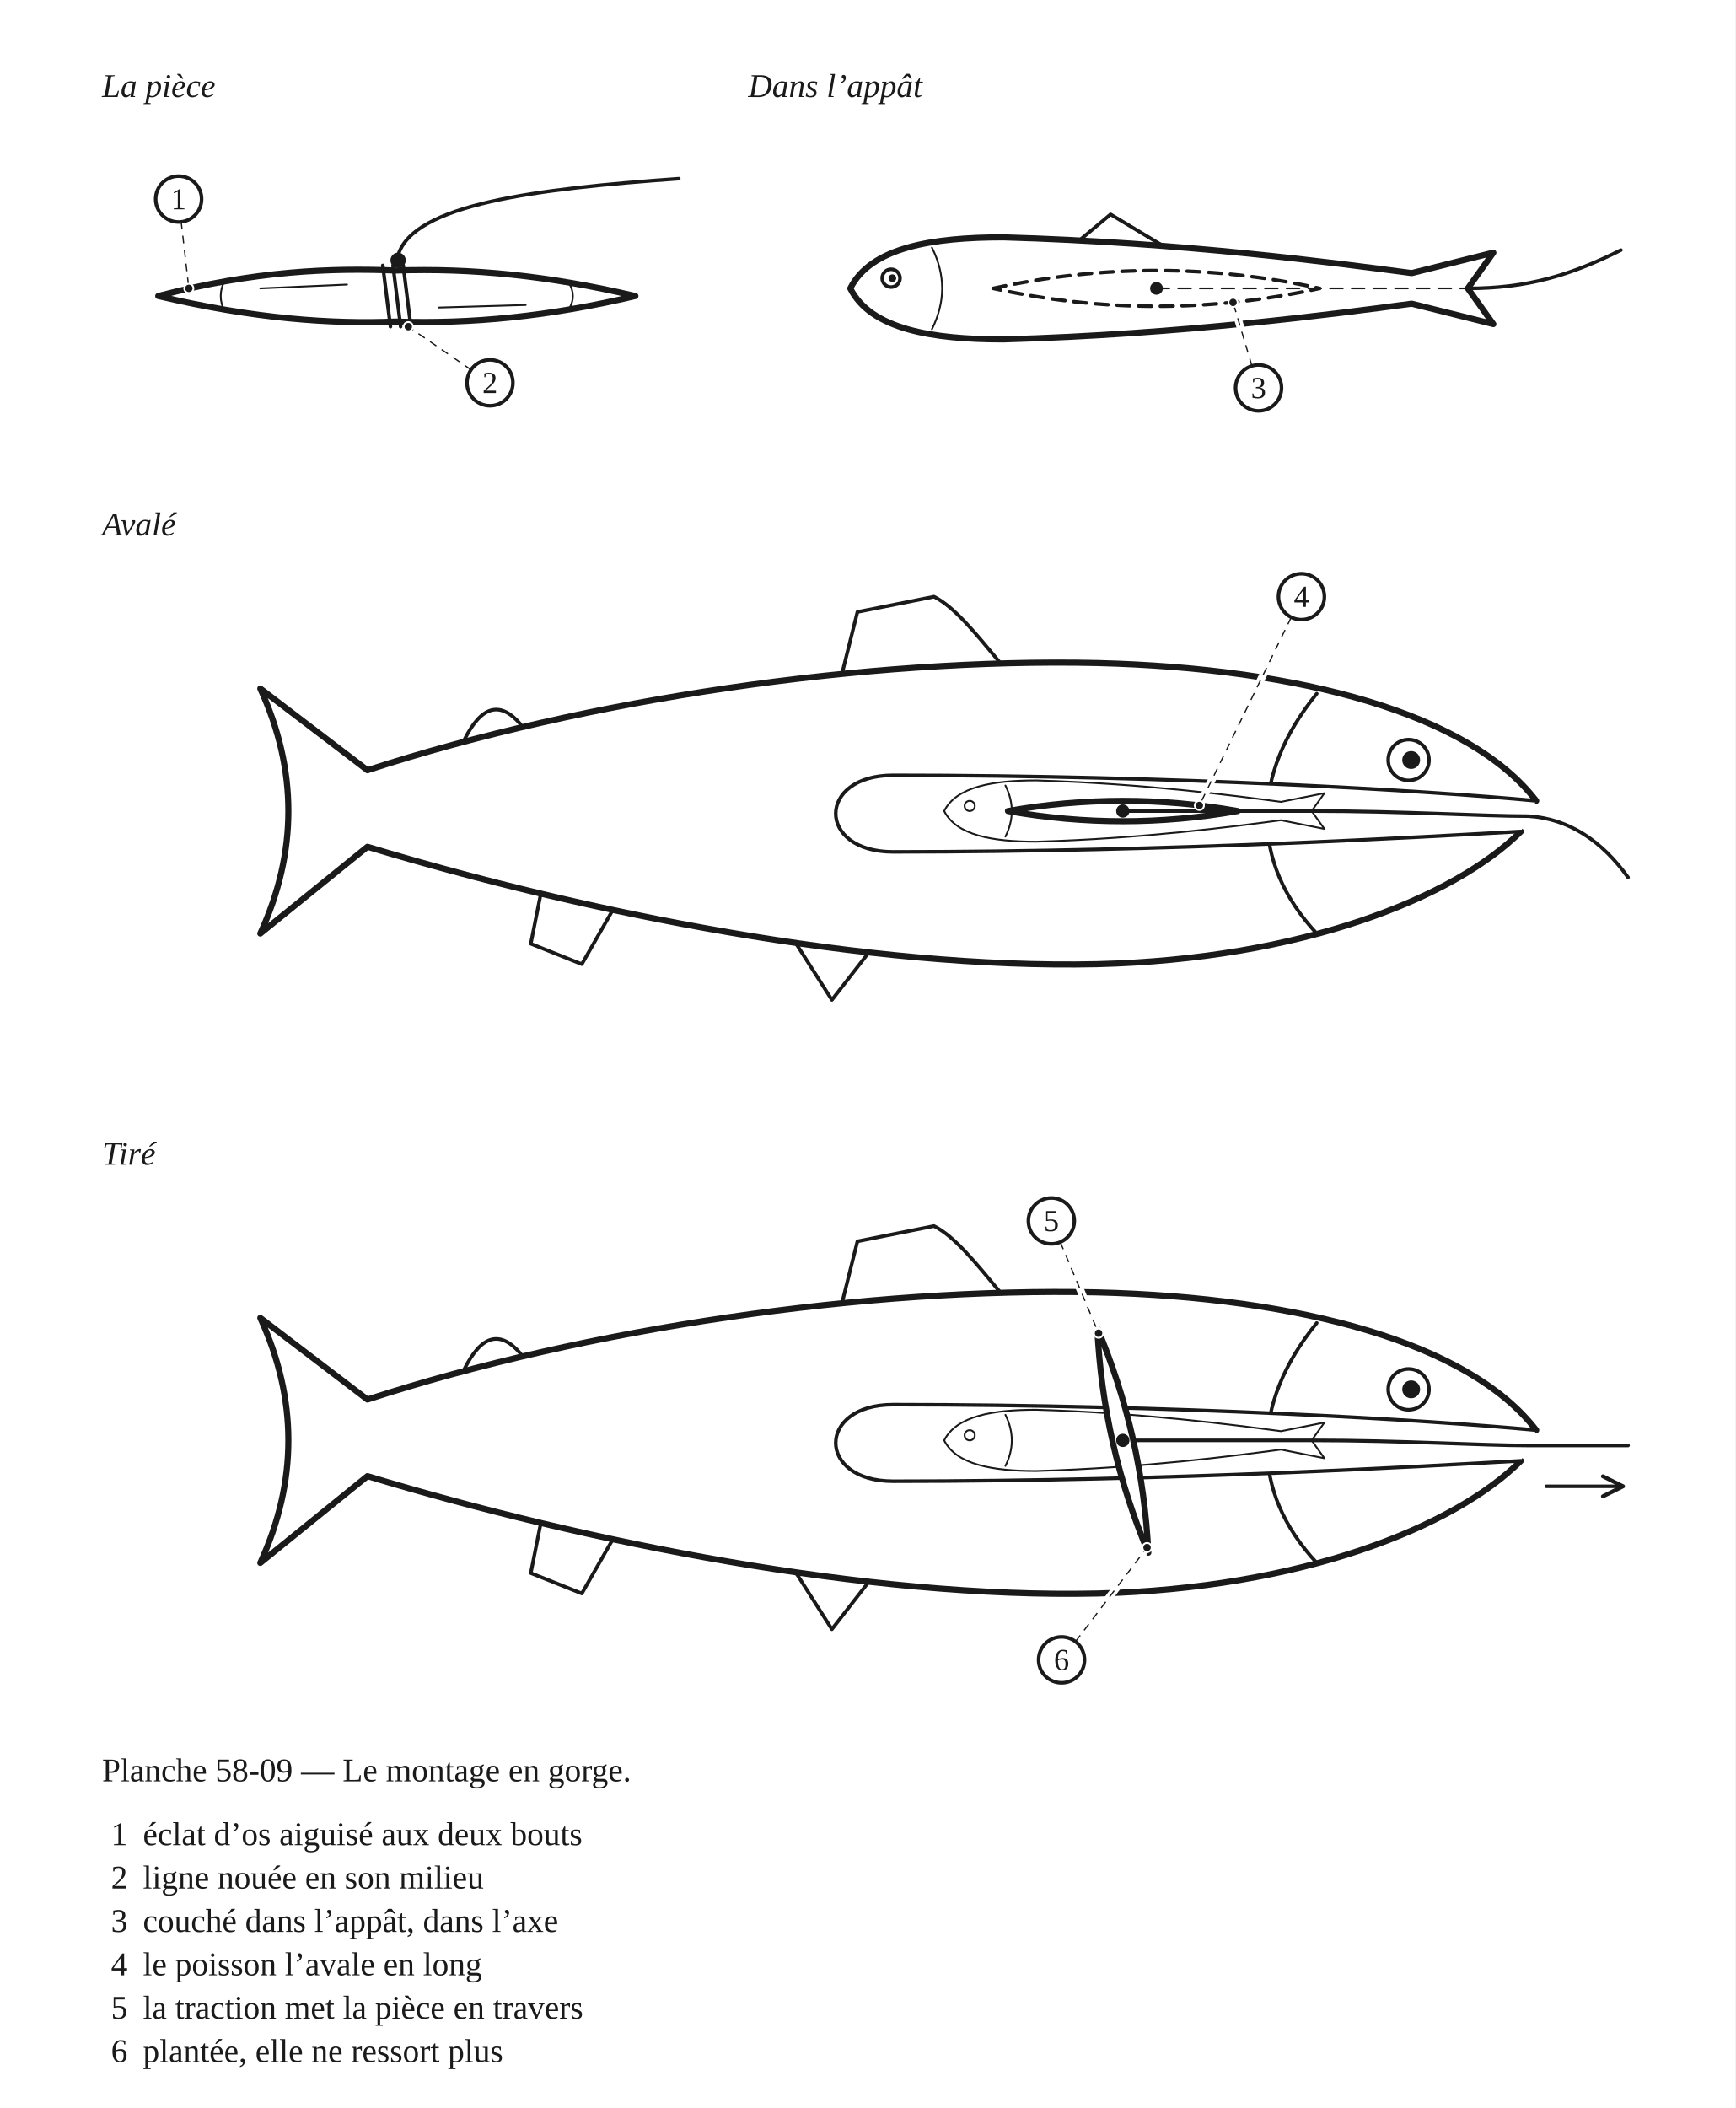
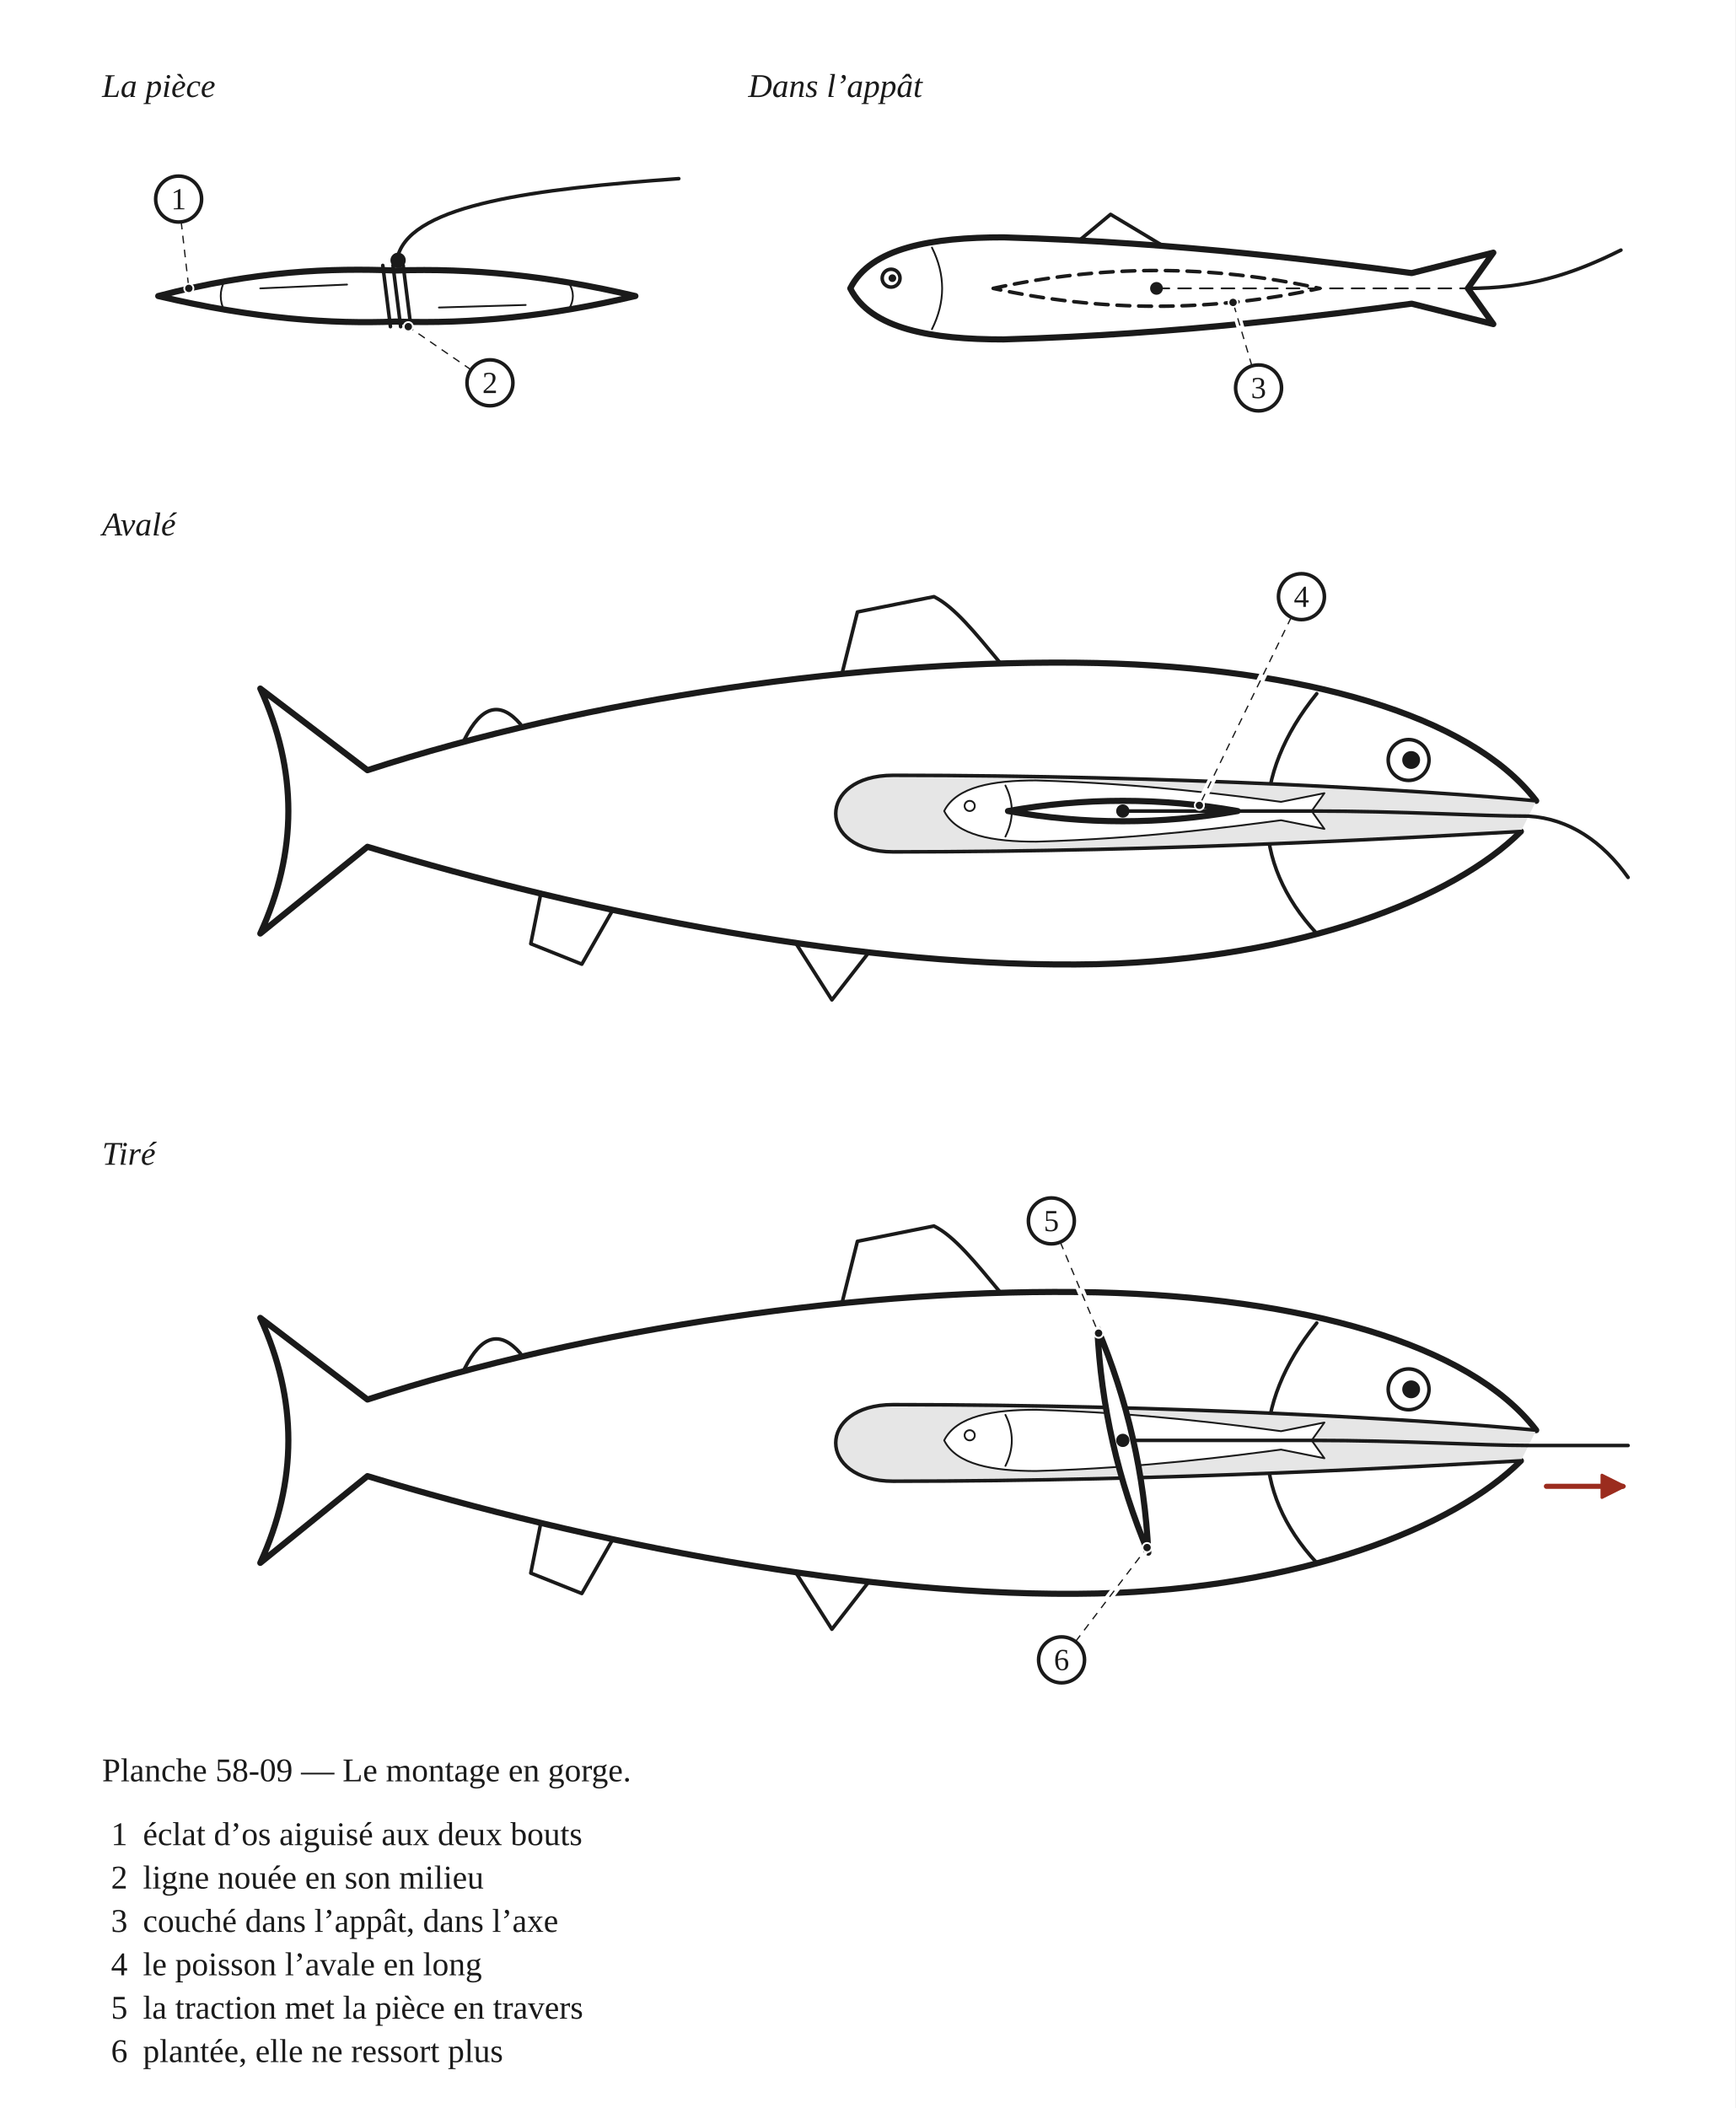
<svg xmlns="http://www.w3.org/2000/svg" width="680" height="826" viewBox="0 0 680 826" role="img">
  <defs>
-     <marker id="fl" viewBox="0 0 10 10" refX="9" refY="5" markerWidth="7" markerHeight="7" orient="auto-start-reverse">
-       <path d="M1 1 L9 5 L1 9" fill="none" stroke="#1A1A1A" stroke-width="1.6" stroke-linecap="round" stroke-linejoin="round" />
+     <marker id="fl-r" viewBox="0 0 10 10" refX="8.5" refY="5" markerWidth="5.5" markerHeight="5.5" orient="auto-start-reverse">
+       <path d="M1 1 L9 5 L1 9 Z" fill="#9B2C1E" stroke="#9B2C1E" stroke-width="1" stroke-linejoin="round" />
    </marker>
  </defs>
  <rect x="0" y="0" width="680" height="826" fill="#FFFFFF" />
  <text x="40" y="38" font-family="Georgia, 'Times New Roman', serif" font-size="13" font-style="italic" fill="#1A1A1A">La pièce</text>
  <g transform="translate(40 46)" data-vue="piece">
    <g transform="translate(0 10)">
      <path d="M 22 60 C 60 50 90 49 115 50 C 145 49 175 52 209 60 C 175 68 145 71 115 70 C 90 71 60 69 22 60 Z" fill="#FFFFFF" stroke="none" />
      <path d="M 22 60 C 60 50 90 49 115 50 C 145 49 175 52 209 60 C 175 68 145 71 115 70 C 90 71 60 69 22 60 Z" fill="none" stroke="#1A1A1A" stroke-width="2.4" stroke-linejoin="round" stroke-linecap="round" />
      <path d="M 48 54 Q 45 60 48 66" fill="none" stroke="#1A1A1A" stroke-width="0.7" stroke-linejoin="round" stroke-linecap="round" />
      <path d="M 183 55 Q 186 60 183 65" fill="none" stroke="#1A1A1A" stroke-width="0.7" stroke-linejoin="round" stroke-linecap="round" />
      <path d="M 62 57 L 96 55.5" fill="none" stroke="#1A1A1A" stroke-width="0.7" stroke-linejoin="round" stroke-linecap="round" />
      <path d="M 132 64.5 L 166 63.5" fill="none" stroke="#1A1A1A" stroke-width="0.7" stroke-linejoin="round" stroke-linecap="round" />
      <line x1="110" y1="48" x2="113" y2="72" fill="none" stroke="#1A1A1A" stroke-width="1.4" stroke-linejoin="round" stroke-linecap="round" />
      <line x1="114" y1="48" x2="117" y2="72" fill="none" stroke="#1A1A1A" stroke-width="1.4" stroke-linejoin="round" stroke-linecap="round" />
      <line x1="118" y1="48" x2="121" y2="72" fill="none" stroke="#1A1A1A" stroke-width="1.4" stroke-linejoin="round" stroke-linecap="round" />
      <circle cx="116" cy="46" r="3" fill="#1A1A1A" stroke="none" />
      <path d="M 116 44 C 122 24 170 18 226 14" fill="none" stroke="#1A1A1A" stroke-width="1.4" stroke-linejoin="round" stroke-linecap="round" />
    </g>
  </g>
  <text x="293.2" y="38" font-family="Georgia, 'Times New Roman', serif" font-size="13" font-style="italic" fill="#1A1A1A">Dans l’appât</text>
  <g transform="translate(293.2 46)" data-vue="appat">
    <g transform="translate(0 12)">
      <path d="M 40 55 C 48 39 72 35 100 35 C 170 37 230 45 260 49 L 292 41 L 282 55 L 292 69 L 260 61 C 230 65 170 73 100 75 C 72 75 48 71 40 55 Z" fill="none" stroke="#1A1A1A" stroke-width="2.4" stroke-linejoin="round" stroke-linecap="round" />
      <path d="M 72 39 Q 80 55 72 71" fill="none" stroke="#1A1A1A" stroke-width="0.7" stroke-linejoin="round" stroke-linecap="round" />
      <path d="M 130 36 L 142 26 L 162 38" fill="none" stroke="#1A1A1A" stroke-width="1.4" stroke-linejoin="round" stroke-linecap="round" />
      <circle cx="56" cy="51" r="3.5" fill="none" stroke="#1A1A1A" stroke-width="1.4" stroke-linejoin="round" stroke-linecap="round" />
      <circle cx="56.5" cy="51" r="1.5" fill="#1A1A1A" stroke="none" />
      <path d="M 96 55 Q 160 41 224 55 Q 160 69 96 55 Z" fill="none" stroke="#1A1A1A" stroke-width="1.4" stroke-linejoin="round" stroke-linecap="round" stroke-dasharray="5 3.5" />
      <circle cx="160" cy="55" r="2.5" fill="#1A1A1A" stroke="none" />
      <path d="M 160 55 L 282 55" fill="none" stroke="#1A1A1A" stroke-width="0.7" stroke-linejoin="round" stroke-linecap="round" stroke-dasharray="5 3.5" />
      <path d="M 282 55 C 305 55 322 50 342 40" fill="none" stroke="#1A1A1A" stroke-width="1.4" stroke-linejoin="round" stroke-linecap="round" />
    </g>
  </g>
  <text x="40" y="209.8" font-family="Georgia, 'Times New Roman', serif" font-size="13" font-style="italic" fill="#1A1A1A">Avalé</text>
  <g transform="translate(40 217.8)" data-vue="avale">
    <path d="M 562 96 C 536 62 470 44 390 42 C 300 40 190 56 104 84 L 62 52 Q 84 100 62 148 L 104 114 C 190 140 300 162 390 160 C 470 158 530 134 556 108" fill="none" stroke="#1A1A1A" stroke-width="2.4" stroke-linejoin="round" stroke-linecap="round" />
    <path d="M 352 42 C 342 30 334 20 326 16 L 296 22 L 290 46" fill="none" stroke="#1A1A1A" stroke-width="1.4" stroke-linejoin="round" stroke-linecap="round" />
    <path d="M 164 66 Q 152 52 142 72" fill="none" stroke="#1A1A1A" stroke-width="1.4" stroke-linejoin="round" stroke-linecap="round" />
    <path d="M 200 139 L 188 160 L 168 152 L 172 132" fill="none" stroke="#1A1A1A" stroke-width="1.4" stroke-linejoin="round" stroke-linecap="round" />
    <path d="M 300 156 L 286 174 L 272 152" fill="none" stroke="#1A1A1A" stroke-width="1.4" stroke-linejoin="round" stroke-linecap="round" />
    <path d="M 476 54 C 450 86 450 120 476 148" fill="none" stroke="#1A1A1A" stroke-width="1.4" stroke-linejoin="round" stroke-linecap="round" />
    <circle cx="512" cy="80" r="8" fill="none" stroke="#1A1A1A" stroke-width="1.4" stroke-linejoin="round" stroke-linecap="round" />
    <circle cx="513" cy="80" r="3.5" fill="#1A1A1A" stroke="none" />
-     <path d="M 562 96 C 520 92 420 86 310 86 C 280 86 280 116 310 116 C 420 116 520 110 556 108 Z" fill="#FFFFFF" stroke="none" />
+     <path d="M 562 96 C 520 92 420 86 310 86 C 280 86 280 116 310 116 C 420 116 520 110 556 108 Z" fill="#E6E6E6" stroke="none" />
    <path d="M 562 96 C 520 92 420 86 310 86 C 280 86 280 116 310 116 C 420 116 520 110 556 108" fill="none" stroke="#1A1A1A" stroke-width="1.4" stroke-linejoin="round" stroke-linecap="round" />
+     <path d="M 330 100 C 334.8 90.4 349.2 88 366 88 C 408 89.2 444 94 462 96.4 L 479 93 L 474 100 L 479 107 L 462 103.6 C 444 106 408 110.8 366 112 C 349.2 112 334.8 109.6 330 100 Z" fill="#FFFFFF" stroke="none" />
    <path d="M 330 100 C 334.8 90.4 349.2 88 366 88 C 408 89.2 444 94 462 96.4 L 479 93 L 474 100 L 479 107 L 462 103.6 C 444 106 408 110.8 366 112 C 349.2 112 334.8 109.6 330 100 Z" fill="none" stroke="#1A1A1A" stroke-width="0.7" stroke-linejoin="round" stroke-linecap="round" />
    <path d="M 354 90 Q 359 100 354 110" fill="none" stroke="#1A1A1A" stroke-width="0.7" stroke-linejoin="round" stroke-linecap="round" />
    <circle cx="340" cy="98" r="2" fill="none" stroke="#1A1A1A" stroke-width="0.7" stroke-linejoin="round" stroke-linecap="round" />
    <path d="M 355 100 Q 400 92 445 100 Q 400 108 355 100 Z" fill="#FFFFFF" stroke="none" />
    <path d="M 355 100 Q 400 92 445 100 Q 400 108 355 100 Z" fill="none" stroke="#1A1A1A" stroke-width="2.4" stroke-linejoin="round" stroke-linecap="round" />
    <circle cx="400" cy="100" r="2.6" fill="#1A1A1A" stroke="none" />
    <path d="M 400 100 L 474 100 C 510 100 540 102 559 102 C 575 103 588 112 598 126" fill="none" stroke="#1A1A1A" stroke-width="1.4" stroke-linejoin="round" stroke-linecap="round" />
  </g>
  <text x="40" y="456.4" font-family="Georgia, 'Times New Roman', serif" font-size="13" font-style="italic" fill="#1A1A1A">Tiré</text>
  <g transform="translate(40 464.4)" data-vue="tire">
    <path d="M 562 96 C 536 62 470 44 390 42 C 300 40 190 56 104 84 L 62 52 Q 84 100 62 148 L 104 114 C 190 140 300 162 390 160 C 470 158 530 134 556 108" fill="none" stroke="#1A1A1A" stroke-width="2.4" stroke-linejoin="round" stroke-linecap="round" />
    <path d="M 352 42 C 342 30 334 20 326 16 L 296 22 L 290 46" fill="none" stroke="#1A1A1A" stroke-width="1.4" stroke-linejoin="round" stroke-linecap="round" />
    <path d="M 164 66 Q 152 52 142 72" fill="none" stroke="#1A1A1A" stroke-width="1.4" stroke-linejoin="round" stroke-linecap="round" />
    <path d="M 200 139 L 188 160 L 168 152 L 172 132" fill="none" stroke="#1A1A1A" stroke-width="1.4" stroke-linejoin="round" stroke-linecap="round" />
    <path d="M 300 156 L 286 174 L 272 152" fill="none" stroke="#1A1A1A" stroke-width="1.4" stroke-linejoin="round" stroke-linecap="round" />
    <path d="M 476 54 C 450 86 450 120 476 148" fill="none" stroke="#1A1A1A" stroke-width="1.4" stroke-linejoin="round" stroke-linecap="round" />
    <circle cx="512" cy="80" r="8" fill="none" stroke="#1A1A1A" stroke-width="1.4" stroke-linejoin="round" stroke-linecap="round" />
    <circle cx="513" cy="80" r="3.5" fill="#1A1A1A" stroke="none" />
-     <path d="M 562 96 C 520 92 420 86 310 86 C 280 86 280 116 310 116 C 420 116 520 110 556 108 Z" fill="#FFFFFF" stroke="none" />
+     <path d="M 562 96 C 520 92 420 86 310 86 C 280 86 280 116 310 116 C 420 116 520 110 556 108 Z" fill="#E6E6E6" stroke="none" />
    <path d="M 562 96 C 520 92 420 86 310 86 C 280 86 280 116 310 116 C 420 116 520 110 556 108" fill="none" stroke="#1A1A1A" stroke-width="1.4" stroke-linejoin="round" stroke-linecap="round" />
+     <path d="M 330 100 C 334.8 90.4 349.2 88 366 88 C 408 89.2 444 94 462 96.4 L 479 93 L 474 100 L 479 107 L 462 103.6 C 444 106 408 110.8 366 112 C 349.2 112 334.8 109.6 330 100 Z" fill="#FFFFFF" stroke="none" />
    <path d="M 330 100 C 334.8 90.4 349.2 88 366 88 C 408 89.2 444 94 462 96.4 L 479 93 L 474 100 L 479 107 L 462 103.6 C 444 106 408 110.8 366 112 C 349.2 112 334.8 109.6 330 100 Z" fill="none" stroke="#1A1A1A" stroke-width="0.7" stroke-linejoin="round" stroke-linecap="round" />
    <path d="M 354 90 Q 359 100 354 110" fill="none" stroke="#1A1A1A" stroke-width="0.7" stroke-linejoin="round" stroke-linecap="round" />
    <circle cx="340" cy="98" r="2" fill="none" stroke="#1A1A1A" stroke-width="0.7" stroke-linejoin="round" stroke-linecap="round" />
    <path d="M 400 100 L 474 100 C 510 100 540 102 559 102 L 598 102" fill="none" stroke="#1A1A1A" stroke-width="1.4" stroke-linejoin="round" stroke-linecap="round" />
    <path d="M 390 56 Q 407.8 98.2 410 144 Q 392.2 101.8 390 56 Z" fill="#FFFFFF" stroke="none" />
    <path d="M 390 56 Q 407.8 98.2 410 144 Q 392.2 101.8 390 56 Z" fill="none" stroke="#1A1A1A" stroke-width="2.4" stroke-linejoin="round" stroke-linecap="round" />
    <circle cx="400" cy="100" r="2.6" fill="#1A1A1A" stroke="none" />
-     <path d="M 566 118 L 596 118" fill="none" stroke="#1A1A1A" stroke-width="1.4" stroke-linejoin="round" stroke-linecap="round" marker-end="url(#fl)" />
+     <path d="M 566 118 L 596 118" fill="none" stroke="#9B2C1E" stroke-width="2" stroke-linejoin="round" stroke-linecap="round" marker-end="url(#fl-r)" />
  </g>
  <line x1="71" y1="86.9" x2="74" y2="113" fill="none" stroke="#FFFFFF" stroke-width="3" stroke-linecap="round" />
  <line x1="71" y1="86.9" x2="74" y2="113" fill="none" stroke="#1A1A1A" stroke-width="0.5" stroke-dasharray="3 2.5" />
  <circle cx="74" cy="113" r="1.8" fill="#1A1A1A" stroke="#FFFFFF" stroke-width="0.7" />
  <circle cx="70" cy="78" r="9" fill="#FFFFFF" stroke="#1A1A1A" stroke-width="1.4" data-vue="piece" />
  <text x="70" y="82" text-anchor="middle" font-family="Georgia, 'Times New Roman', serif" font-size="12" fill="#1A1A1A">1</text>
  <line x1="184.6" y1="144.9" x2="160" y2="128" fill="none" stroke="#FFFFFF" stroke-width="3" stroke-linecap="round" />
  <line x1="184.6" y1="144.9" x2="160" y2="128" fill="none" stroke="#1A1A1A" stroke-width="0.5" stroke-dasharray="3 2.5" />
  <circle cx="160" cy="128" r="1.8" fill="#1A1A1A" stroke="#FFFFFF" stroke-width="0.7" />
  <circle cx="192" cy="150" r="9" fill="#FFFFFF" stroke="#1A1A1A" stroke-width="1.4" data-vue="piece" />
  <text x="192" y="154" text-anchor="middle" font-family="Georgia, 'Times New Roman', serif" font-size="12" fill="#1A1A1A">2</text>
  <line x1="490.6" y1="143.4" x2="483.2" y2="118.5" fill="none" stroke="#FFFFFF" stroke-width="3" stroke-linecap="round" />
  <line x1="490.6" y1="143.4" x2="483.2" y2="118.5" fill="none" stroke="#1A1A1A" stroke-width="0.5" stroke-dasharray="3 2.5" />
  <circle cx="483.2" cy="118.5" r="1.8" fill="#1A1A1A" stroke="#FFFFFF" stroke-width="0.7" />
  <circle cx="493.2" cy="152" r="9" fill="#FFFFFF" stroke="#1A1A1A" stroke-width="1.4" data-vue="appat" />
  <text x="493.2" y="156" text-anchor="middle" font-family="Georgia, 'Times New Roman', serif" font-size="12" fill="#1A1A1A">3</text>
  <line x1="506" y1="241.9" x2="470" y2="315.6" fill="none" stroke="#FFFFFF" stroke-width="3" stroke-linecap="round" />
  <line x1="506" y1="241.9" x2="470" y2="315.6" fill="none" stroke="#1A1A1A" stroke-width="0.5" stroke-dasharray="3 2.5" />
  <circle cx="470" cy="315.6" r="1.8" fill="#1A1A1A" stroke="#FFFFFF" stroke-width="0.7" />
  <circle cx="510" cy="233.8" r="9" fill="#FFFFFF" stroke="#1A1A1A" stroke-width="1.4" data-vue="avale" />
  <text x="510" y="237.8" text-anchor="middle" font-family="Georgia, 'Times New Roman', serif" font-size="12" fill="#1A1A1A">4</text>
  <line x1="415.5" y1="486.7" x2="430.5" y2="522.4" fill="none" stroke="#FFFFFF" stroke-width="3" stroke-linecap="round" />
  <line x1="415.5" y1="486.7" x2="430.5" y2="522.4" fill="none" stroke="#1A1A1A" stroke-width="0.5" stroke-dasharray="3 2.5" />
  <circle cx="430.5" cy="522.4" r="1.8" fill="#1A1A1A" stroke="#FFFFFF" stroke-width="0.7" />
  <circle cx="412" cy="478.4" r="9" fill="#FFFFFF" stroke="#1A1A1A" stroke-width="1.4" data-vue="tire" />
  <text x="412" y="482.4" text-anchor="middle" font-family="Georgia, 'Times New Roman', serif" font-size="12" fill="#1A1A1A">5</text>
  <line x1="421.5" y1="643.2" x2="449.5" y2="606.4" fill="none" stroke="#FFFFFF" stroke-width="3" stroke-linecap="round" />
  <line x1="421.5" y1="643.2" x2="449.5" y2="606.4" fill="none" stroke="#1A1A1A" stroke-width="0.5" stroke-dasharray="3 2.5" />
  <circle cx="449.5" cy="606.4" r="1.8" fill="#1A1A1A" stroke="#FFFFFF" stroke-width="0.7" />
  <circle cx="416" cy="650.4" r="9" fill="#FFFFFF" stroke="#1A1A1A" stroke-width="1.4" data-vue="tire" />
  <text x="416" y="654.4" text-anchor="middle" font-family="Georgia, 'Times New Roman', serif" font-size="12" fill="#1A1A1A">6</text>
  <text x="40" y="698" font-family="Georgia, 'Times New Roman', serif" font-size="13" fill="#1A1A1A">Planche 58-09 — Le montage en gorge.</text>
  <text x="50" y="723" text-anchor="end" font-family="Georgia, 'Times New Roman', serif" font-size="13" fill="#1A1A1A">1</text>
  <text x="56" y="723" font-family="Georgia, 'Times New Roman', serif" font-size="13" fill="#1A1A1A">éclat d’os aiguisé aux deux bouts</text>
  <text x="50" y="740" text-anchor="end" font-family="Georgia, 'Times New Roman', serif" font-size="13" fill="#1A1A1A">2</text>
  <text x="56" y="740" font-family="Georgia, 'Times New Roman', serif" font-size="13" fill="#1A1A1A">ligne nouée en son milieu</text>
  <text x="50" y="757" text-anchor="end" font-family="Georgia, 'Times New Roman', serif" font-size="13" fill="#1A1A1A">3</text>
  <text x="56" y="757" font-family="Georgia, 'Times New Roman', serif" font-size="13" fill="#1A1A1A">couché dans l’appât, dans l’axe</text>
  <text x="50" y="774" text-anchor="end" font-family="Georgia, 'Times New Roman', serif" font-size="13" fill="#1A1A1A">4</text>
  <text x="56" y="774" font-family="Georgia, 'Times New Roman', serif" font-size="13" fill="#1A1A1A">le poisson l’avale en long</text>
  <text x="50" y="791" text-anchor="end" font-family="Georgia, 'Times New Roman', serif" font-size="13" fill="#1A1A1A">5</text>
  <text x="56" y="791" font-family="Georgia, 'Times New Roman', serif" font-size="13" fill="#1A1A1A">la traction met la pièce en travers</text>
  <text x="50" y="808" text-anchor="end" font-family="Georgia, 'Times New Roman', serif" font-size="13" fill="#1A1A1A">6</text>
  <text x="56" y="808" font-family="Georgia, 'Times New Roman', serif" font-size="13" fill="#1A1A1A">plantée, elle ne ressort plus</text>
</svg>
